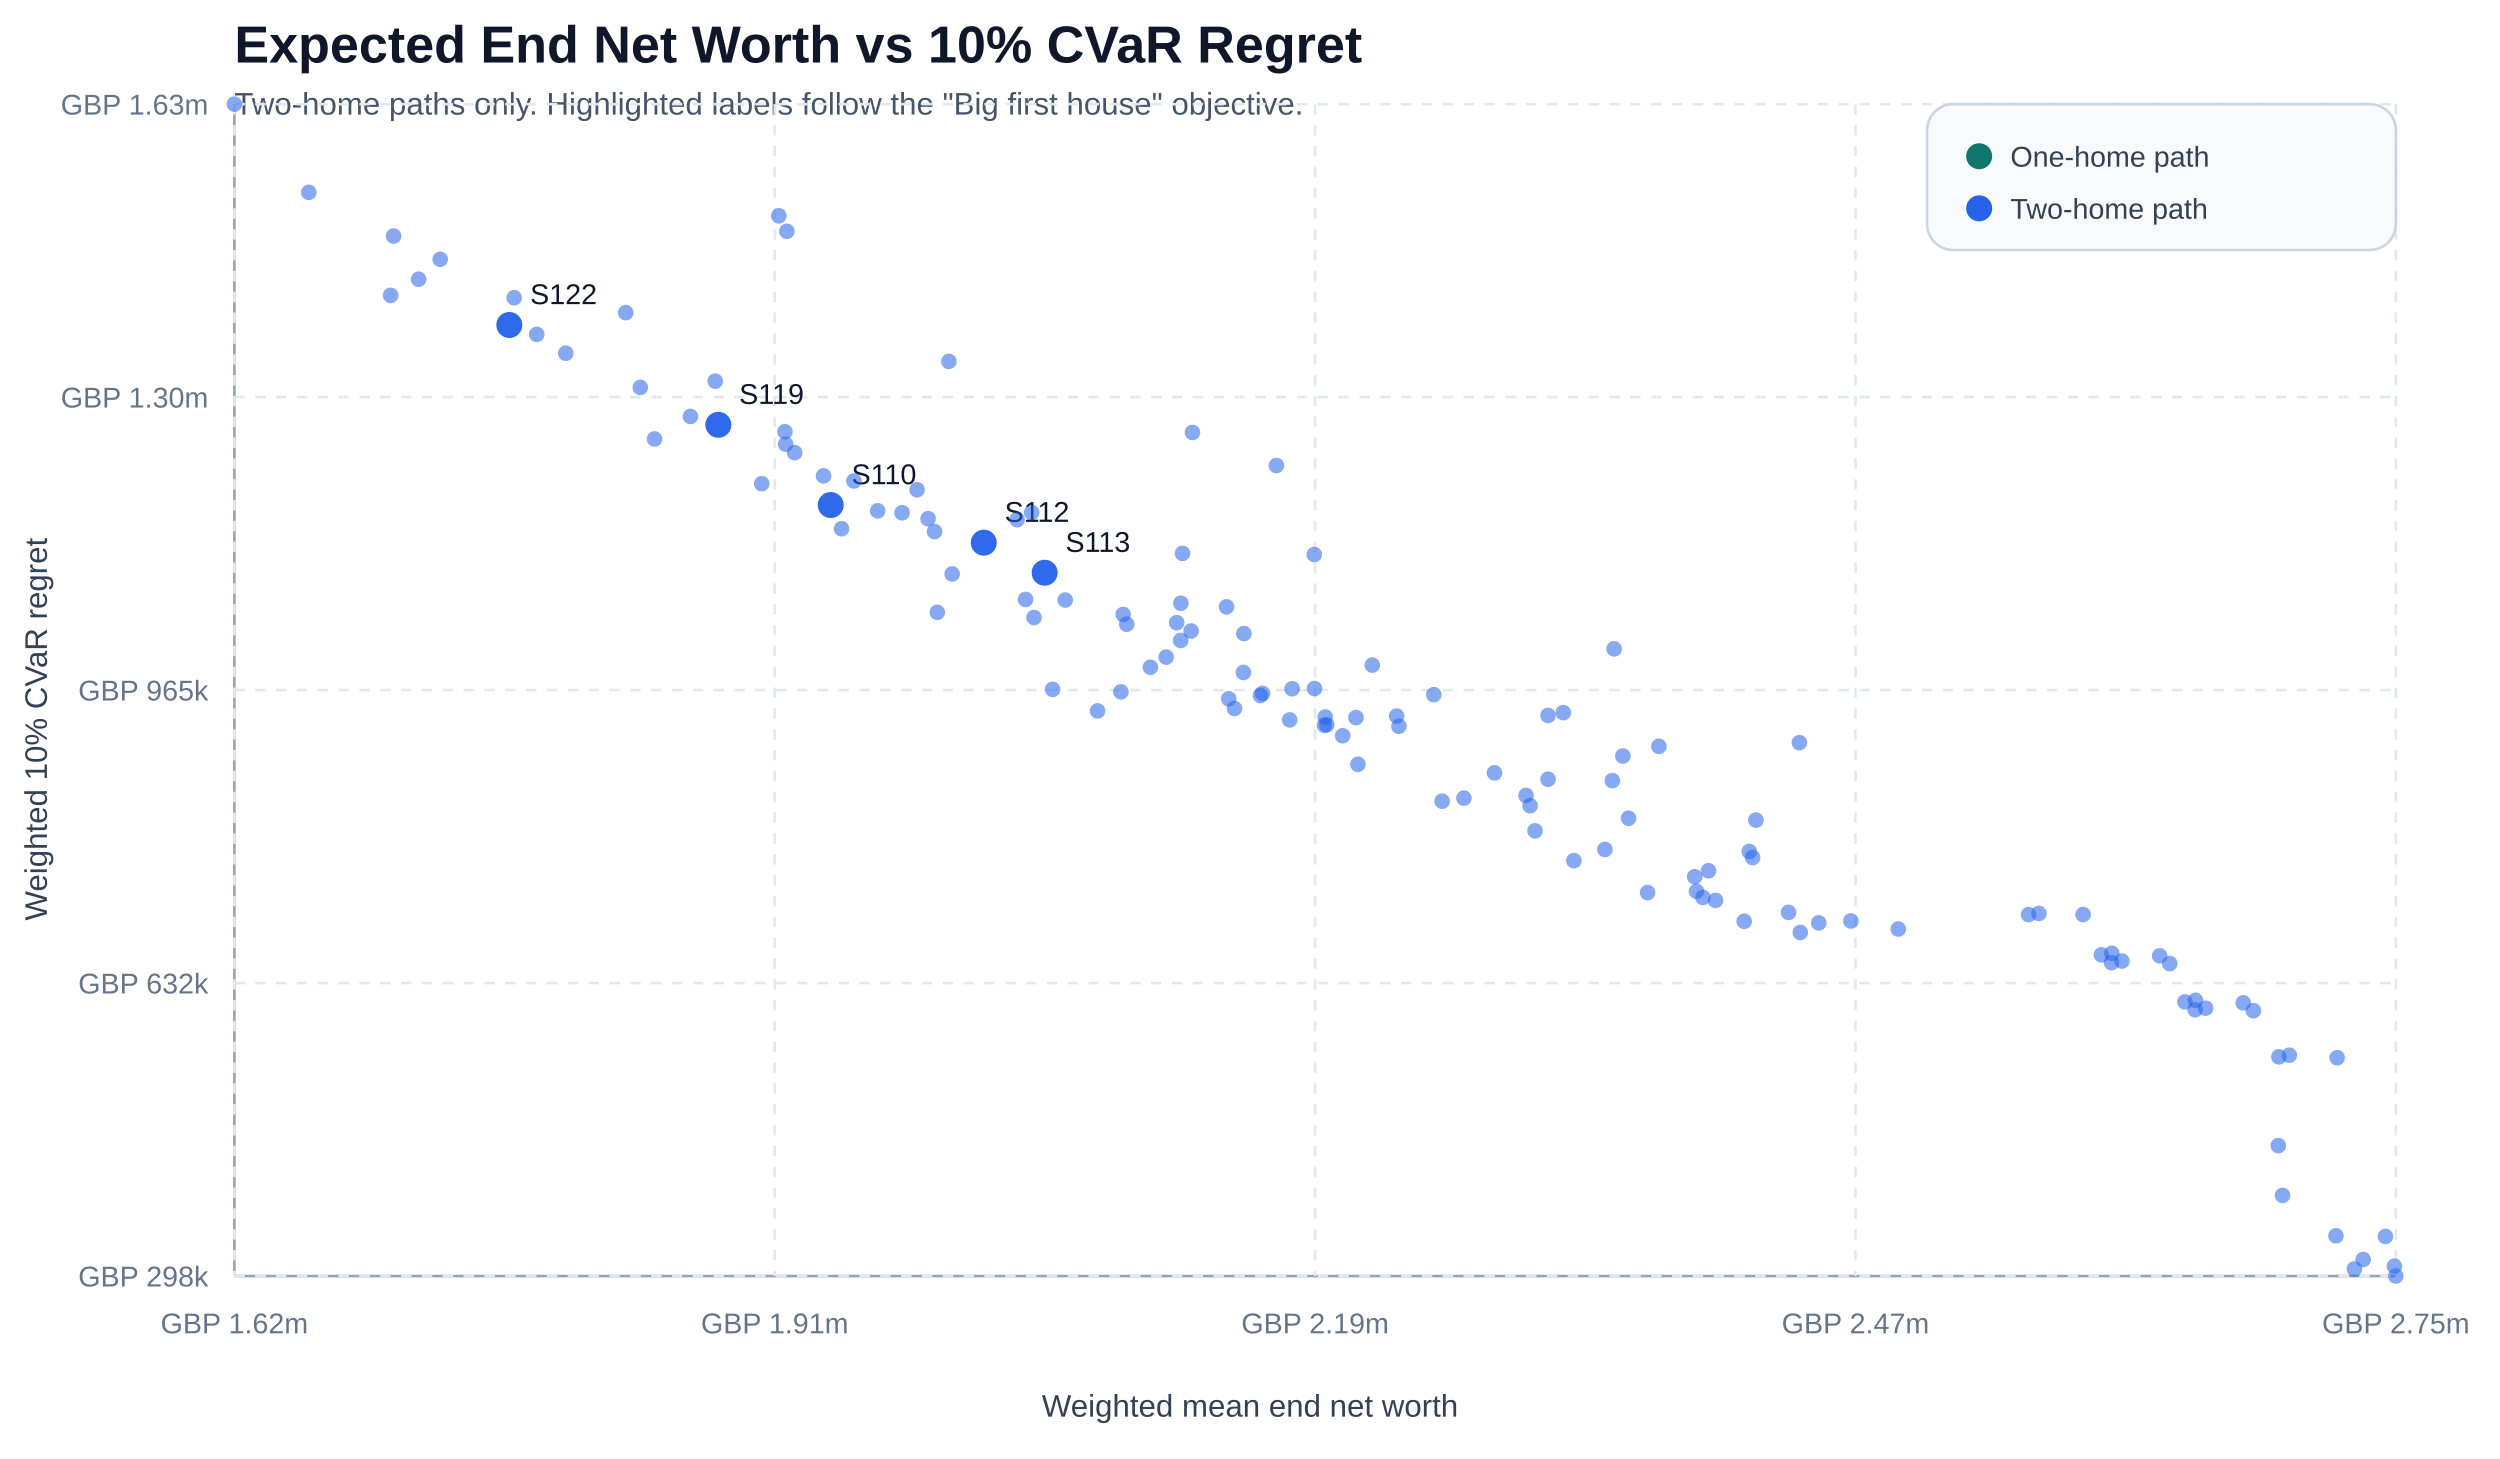
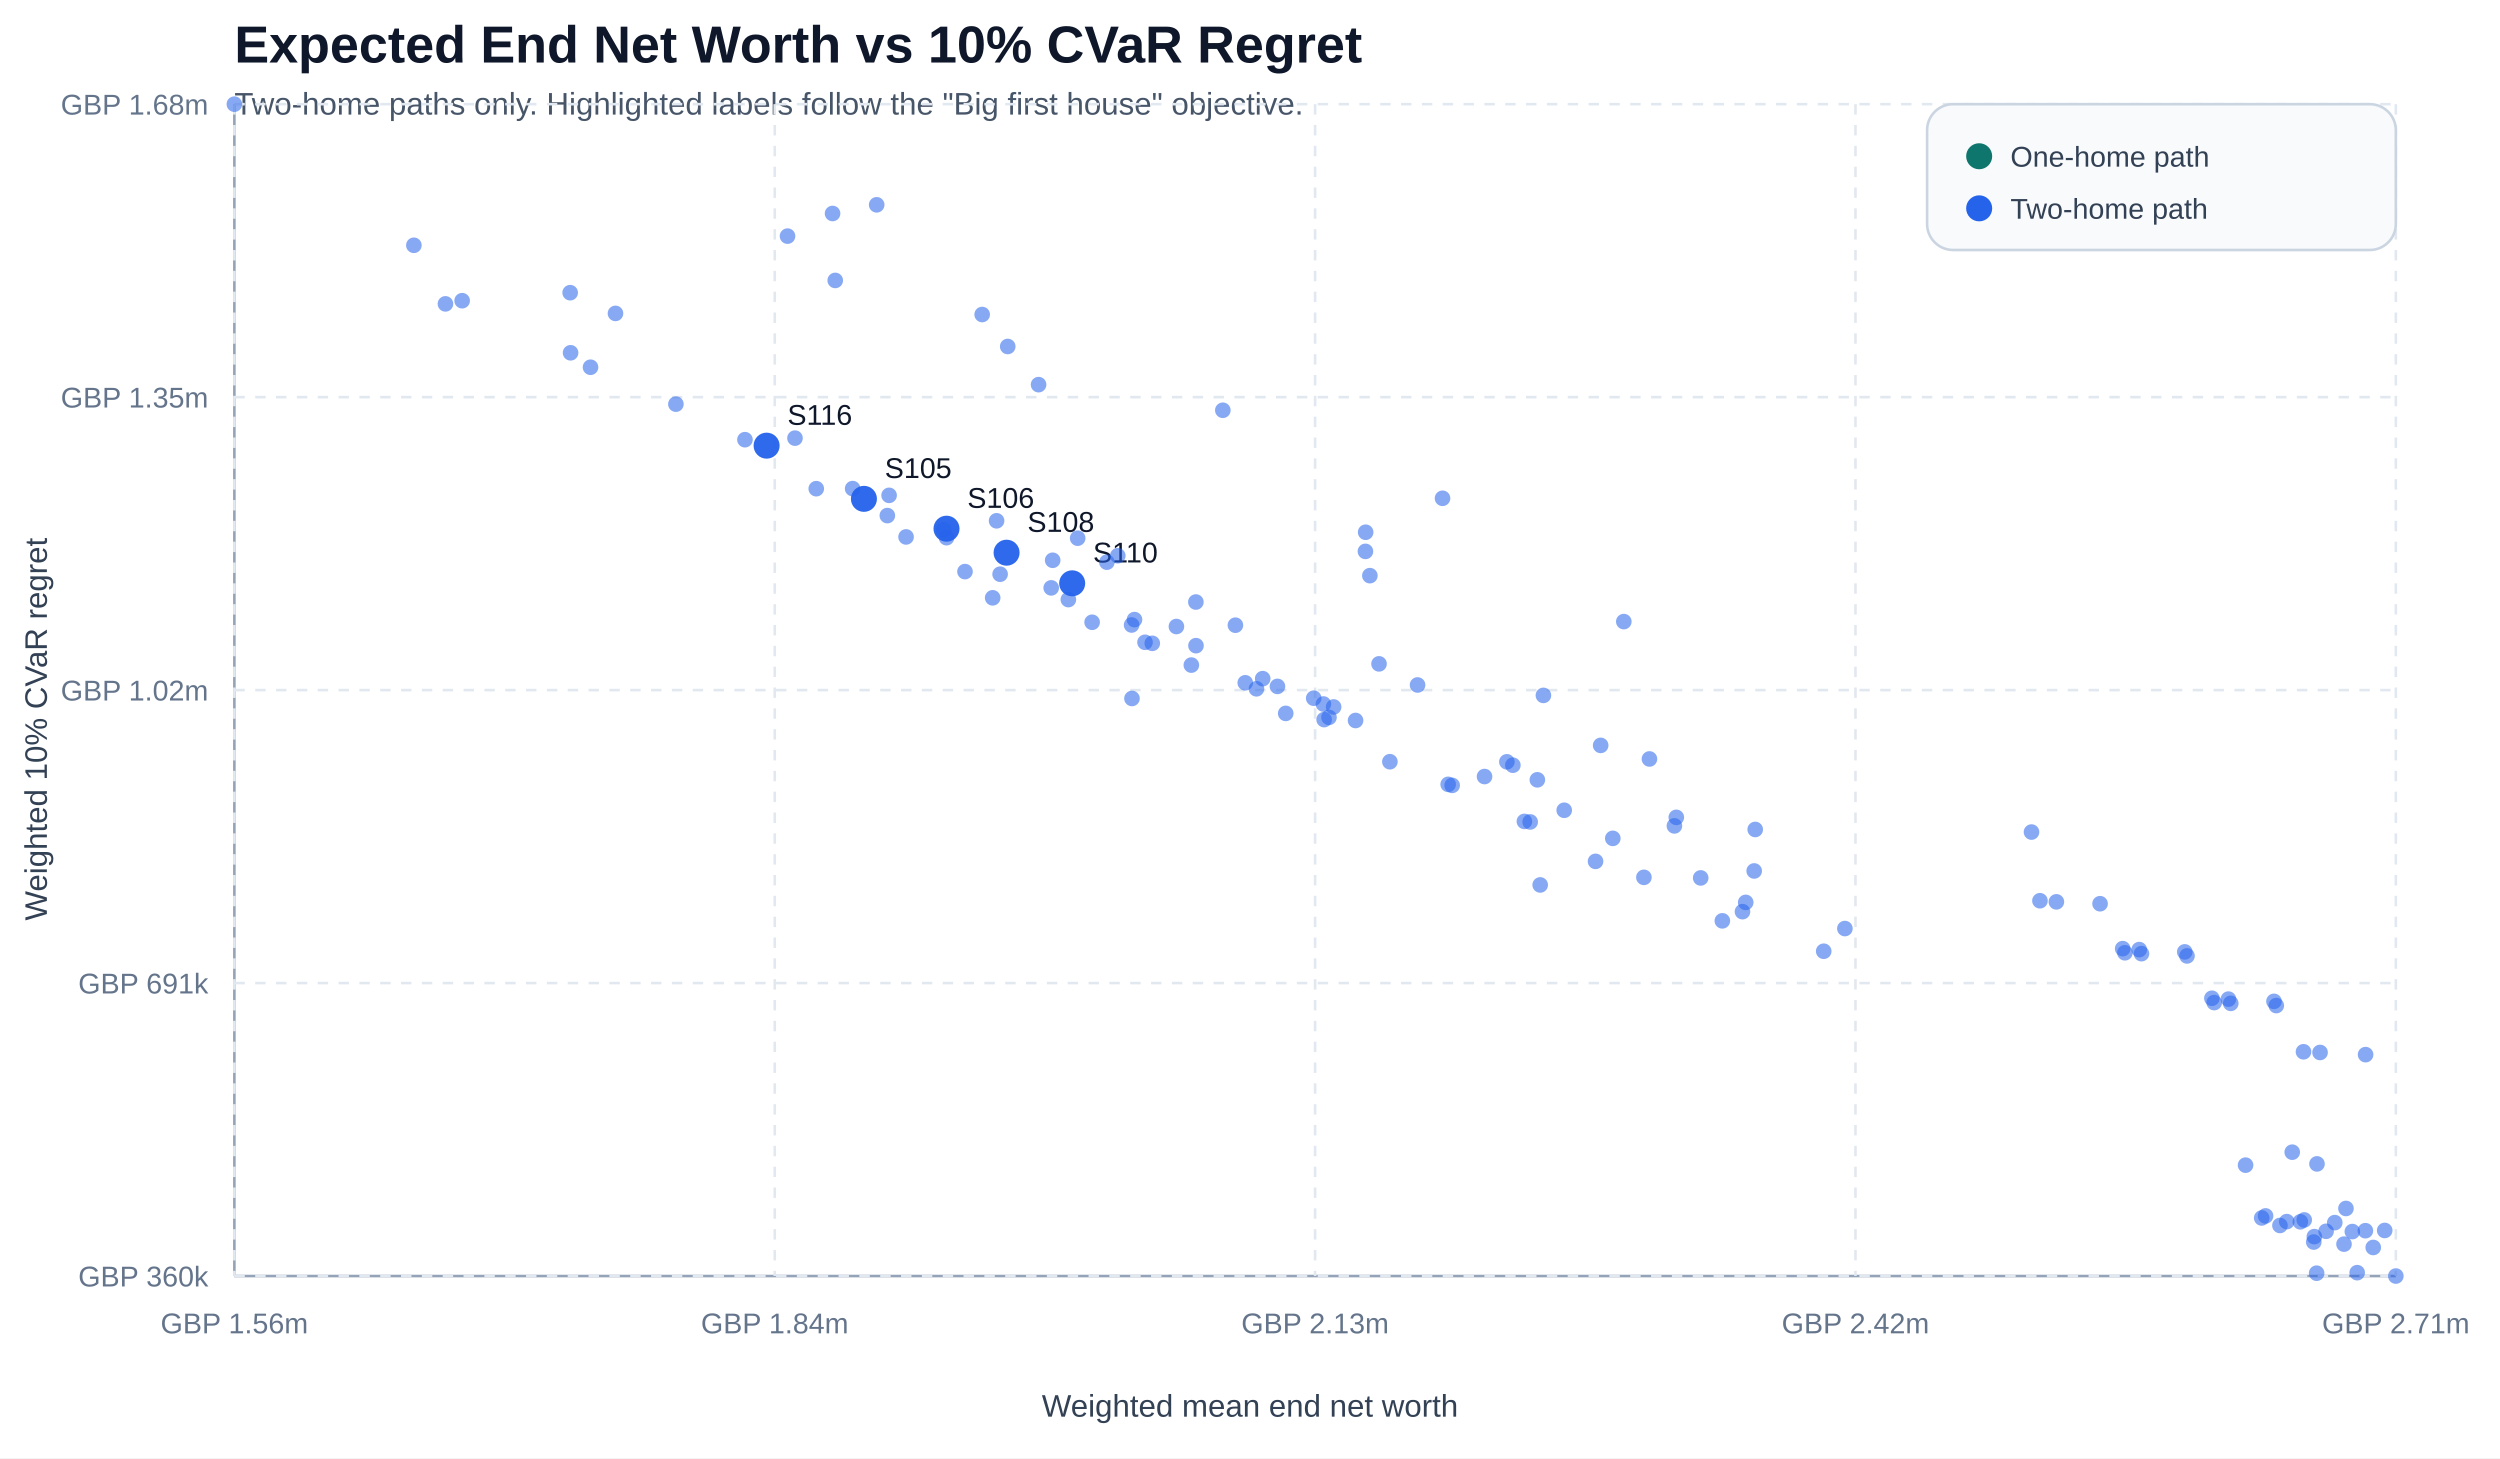
<svg xmlns="http://www.w3.org/2000/svg" width="960" height="560" viewBox="0 0 960 560">
  <rect width="960" height="560" fill="#ffffff" />
  <text x="90" y="24" font-size="20" font-family="Arial, sans-serif" font-weight="700" fill="#0f172a">Expected End Net Worth vs 10% CVaR Regret</text>
  <text x="90" y="44" font-size="12" font-family="Arial, sans-serif" fill="#475569">Two-home paths only. Highlighted labels follow the "Big first house" objective.</text>
  <line x1="90" y1="490" x2="920" y2="490" stroke="#94a3b8" />
  <line x1="90" y1="40" x2="90" y2="490" stroke="#94a3b8" />
  <line x1="90" y1="40" x2="90" y2="490" stroke="#e2e8f0" stroke-dasharray="4 4" />
  <line x1="90" y1="490" x2="920" y2="490" stroke="#e2e8f0" stroke-dasharray="4 4" />
-   <text x="90" y="512" text-anchor="middle" font-size="11" font-family="Arial, sans-serif" fill="#64748b">GBP 1.62m</text>
-   <text x="80" y="494" text-anchor="end" font-size="11" font-family="Arial, sans-serif" fill="#64748b">GBP 298k</text>
+   <text x="90" y="512" text-anchor="middle" font-size="11" font-family="Arial, sans-serif" fill="#64748b">GBP 1.56m</text>
+   <text x="80" y="494" text-anchor="end" font-size="11" font-family="Arial, sans-serif" fill="#64748b">GBP 360k</text>
  <line x1="297.5" y1="40" x2="297.5" y2="490" stroke="#e2e8f0" stroke-dasharray="4 4" />
  <line x1="90" y1="377.5" x2="920" y2="377.5" stroke="#e2e8f0" stroke-dasharray="4 4" />
-   <text x="297.5" y="512" text-anchor="middle" font-size="11" font-family="Arial, sans-serif" fill="#64748b">GBP 1.91m</text>
-   <text x="80" y="381.5" text-anchor="end" font-size="11" font-family="Arial, sans-serif" fill="#64748b">GBP 632k</text>
+   <text x="297.5" y="512" text-anchor="middle" font-size="11" font-family="Arial, sans-serif" fill="#64748b">GBP 1.84m</text>
+   <text x="80" y="381.5" text-anchor="end" font-size="11" font-family="Arial, sans-serif" fill="#64748b">GBP 691k</text>
  <line x1="505" y1="40" x2="505" y2="490" stroke="#e2e8f0" stroke-dasharray="4 4" />
  <line x1="90" y1="265" x2="920" y2="265" stroke="#e2e8f0" stroke-dasharray="4 4" />
-   <text x="505" y="512" text-anchor="middle" font-size="11" font-family="Arial, sans-serif" fill="#64748b">GBP 2.19m</text>
-   <text x="80" y="269" text-anchor="end" font-size="11" font-family="Arial, sans-serif" fill="#64748b">GBP 965k</text>
+   <text x="505" y="512" text-anchor="middle" font-size="11" font-family="Arial, sans-serif" fill="#64748b">GBP 2.13m</text>
+   <text x="80" y="269" text-anchor="end" font-size="11" font-family="Arial, sans-serif" fill="#64748b">GBP 1.02m</text>
  <line x1="712.5" y1="40" x2="712.5" y2="490" stroke="#e2e8f0" stroke-dasharray="4 4" />
  <line x1="90" y1="152.5" x2="920" y2="152.5" stroke="#e2e8f0" stroke-dasharray="4 4" />
-   <text x="712.5" y="512" text-anchor="middle" font-size="11" font-family="Arial, sans-serif" fill="#64748b">GBP 2.47m</text>
-   <text x="80" y="156.5" text-anchor="end" font-size="11" font-family="Arial, sans-serif" fill="#64748b">GBP 1.30m</text>
+   <text x="712.5" y="512" text-anchor="middle" font-size="11" font-family="Arial, sans-serif" fill="#64748b">GBP 2.42m</text>
+   <text x="80" y="156.5" text-anchor="end" font-size="11" font-family="Arial, sans-serif" fill="#64748b">GBP 1.35m</text>
  <line x1="920" y1="40" x2="920" y2="490" stroke="#e2e8f0" stroke-dasharray="4 4" />
  <line x1="90" y1="40" x2="920" y2="40" stroke="#e2e8f0" stroke-dasharray="4 4" />
-   <text x="920" y="512" text-anchor="middle" font-size="11" font-family="Arial, sans-serif" fill="#64748b">GBP 2.75m</text>
-   <text x="80" y="44" text-anchor="end" font-size="11" font-family="Arial, sans-serif" fill="#64748b">GBP 1.63m</text>
+   <text x="920" y="512" text-anchor="middle" font-size="11" font-family="Arial, sans-serif" fill="#64748b">GBP 2.71m</text>
+   <text x="80" y="44" text-anchor="end" font-size="11" font-family="Arial, sans-serif" fill="#64748b">GBP 1.68m</text>
  <polyline points="920,490" fill="none" stroke="#0f766e" stroke-width="2.5" />
-   <circle cx="604.365" cy="330.486" r="3" fill="#2563eb" opacity="0.55" />
-   <circle cx="521.448" cy="293.479" r="3" fill="#2563eb" opacity="0.55" />
-   <circle cx="553.772" cy="307.658" r="3" fill="#2563eb" opacity="0.55" />
-   <circle cx="474.043" cy="272.061" r="3" fill="#2563eb" opacity="0.55" />
-   <circle cx="471.839" cy="268.334" r="3" fill="#2563eb" opacity="0.55" />
-   <circle cx="441.756" cy="256.234" r="3" fill="#2563eb" opacity="0.55" />
-   <circle cx="397.058" cy="237.127" r="3" fill="#2563eb" opacity="0.55" />
-   <circle cx="632.675" cy="342.753" r="3" fill="#2563eb" opacity="0.55" />
-   <circle cx="550.579" cy="266.746" r="3" fill="#2563eb" opacity="0.55" />
-   <circle cx="562.148" cy="306.469" r="3" fill="#2563eb" opacity="0.55" />
-   <circle cx="526.948" cy="255.401" r="3" fill="#2563eb" opacity="0.55" />
-   <circle cx="365.635" cy="220.396" r="3" fill="#2563eb" opacity="0.55" />
-   <circle cx="393.81" cy="230.185" r="3" fill="#2563eb" opacity="0.55" />
-   <circle cx="477.469" cy="258.229" r="3" fill="#2563eb" opacity="0.55" />
-   <circle cx="323.146" cy="203.022" r="3" fill="#2563eb" opacity="0.55" />
-   <circle cx="509.466" cy="278.325" r="3" fill="#2563eb" opacity="0.55" />
-   <circle cx="484.006" cy="267.049" r="3" fill="#2563eb" opacity="0.55" />
-   <circle cx="669.764" cy="353.785" r="3" fill="#2563eb" opacity="0.55" />
-   <circle cx="430.434" cy="265.676" r="3" fill="#2563eb" opacity="0.55" />
-   <circle cx="594.448" cy="299.229" r="3" fill="#2563eb" opacity="0.55" />
-   <circle cx="401.15" cy="219.935" r="5" fill="#2563eb" opacity="0.95" />
-   <text x="409.15" y="211.935" font-size="11" font-family="Arial, sans-serif" fill="#0f172a">S113</text>
-   <circle cx="589.446" cy="319.05" r="3" fill="#2563eb" opacity="0.55" />
-   <circle cx="587.555" cy="309.378" r="3" fill="#2563eb" opacity="0.55" />
-   <circle cx="453.391" cy="245.94" r="3" fill="#2563eb" opacity="0.55" />
-   <circle cx="650.77" cy="336.679" r="3" fill="#2563eb" opacity="0.55" />
-   <circle cx="292.507" cy="185.731" r="3" fill="#2563eb" opacity="0.55" />
-   <circle cx="319.003" cy="193.934" r="5" fill="#2563eb" opacity="0.95" />
-   <text x="327.003" y="185.934" font-size="11" font-family="Arial, sans-serif" fill="#0f172a">S110</text>
-   <circle cx="616.291" cy="326.19" r="3" fill="#2563eb" opacity="0.55" />
-   <circle cx="477.656" cy="243.285" r="3" fill="#2563eb" opacity="0.55" />
-   <circle cx="346.4" cy="196.894" r="3" fill="#2563eb" opacity="0.55" />
-   <circle cx="432.659" cy="239.692" r="3" fill="#2563eb" opacity="0.55" />
-   <circle cx="658.76" cy="345.743" r="3" fill="#2563eb" opacity="0.55" />
-   <circle cx="515.586" cy="282.525" r="3" fill="#2563eb" opacity="0.55" />
-   <circle cx="377.769" cy="208.386" r="5" fill="#2563eb" opacity="0.95" />
-   <text x="385.769" y="200.386" font-size="11" font-family="Arial, sans-serif" fill="#0f172a">S112</text>
-   <circle cx="520.701" cy="275.562" r="3" fill="#2563eb" opacity="0.55" />
-   <circle cx="251.336" cy="168.563" r="3" fill="#2563eb" opacity="0.55" />
-   <circle cx="409.07" cy="230.417" r="3" fill="#2563eb" opacity="0.55" />
-   <circle cx="327.913" cy="184.691" r="3" fill="#2563eb" opacity="0.55" />
-   <circle cx="496.198" cy="264.482" r="3" fill="#2563eb" opacity="0.55" />
-   <circle cx="495.258" cy="276.447" r="3" fill="#2563eb" opacity="0.55" />
-   <circle cx="625.37" cy="314.218" r="3" fill="#2563eb" opacity="0.55" />
-   <circle cx="619.132" cy="299.748" r="3" fill="#2563eb" opacity="0.55" />
-   <circle cx="431.303" cy="235.953" r="3" fill="#2563eb" opacity="0.55" />
-   <circle cx="674.277" cy="314.908" r="3" fill="#2563eb" opacity="0.55" />
-   <circle cx="275.844" cy="163.12" r="5" fill="#2563eb" opacity="0.95" />
-   <text x="283.844" y="155.12" font-size="11" font-family="Arial, sans-serif" fill="#0f172a">S119</text>
-   <circle cx="265.124" cy="159.904" r="3" fill="#2563eb" opacity="0.55" />
-   <circle cx="316.237" cy="182.732" r="3" fill="#2563eb" opacity="0.55" />
+   <circle cx="493.717" cy="273.945" r="3" fill="#2563eb" opacity="0.55" />
+   <circle cx="557.631" cy="301.589" r="3" fill="#2563eb" opacity="0.55" />
+   <circle cx="533.716" cy="292.503" r="3" fill="#2563eb" opacity="0.55" />
+   <circle cx="612.689" cy="330.769" r="3" fill="#2563eb" opacity="0.55" />
+   <circle cx="457.478" cy="255.394" r="3" fill="#2563eb" opacity="0.55" />
+   <circle cx="508.472" cy="276.328" r="3" fill="#2563eb" opacity="0.55" />
+   <circle cx="419.376" cy="238.952" r="3" fill="#2563eb" opacity="0.55" />
+   <circle cx="482.479" cy="264.497" r="3" fill="#2563eb" opacity="0.55" />
+   <circle cx="585.369" cy="315.423" r="3" fill="#2563eb" opacity="0.55" />
+   <circle cx="556.097" cy="301.193" r="3" fill="#2563eb" opacity="0.55" />
+   <circle cx="631.26" cy="336.9" r="3" fill="#2563eb" opacity="0.55" />
+   <circle cx="478.181" cy="262.193" r="3" fill="#2563eb" opacity="0.55" />
+   <circle cx="484.873" cy="260.603" r="3" fill="#2563eb" opacity="0.55" />
+   <circle cx="459.26" cy="247.938" r="3" fill="#2563eb" opacity="0.55" />
+   <circle cx="384.042" cy="220.492" r="3" fill="#2563eb" opacity="0.55" />
+   <circle cx="434.678" cy="268.211" r="3" fill="#2563eb" opacity="0.55" />
+   <circle cx="434.533" cy="239.992" r="3" fill="#2563eb" opacity="0.55" />
+   <circle cx="403.663" cy="225.741" r="3" fill="#2563eb" opacity="0.55" />
+   <circle cx="411.717" cy="223.992" r="5" fill="#2563eb" opacity="0.95" />
+   <text x="419.717" y="215.992" font-size="11" font-family="Arial, sans-serif" fill="#0f172a">S110</text>
+   <circle cx="512.112" cy="271.475" r="3" fill="#2563eb" opacity="0.55" />
+   <circle cx="544.341" cy="263.031" r="3" fill="#2563eb" opacity="0.55" />
+   <circle cx="674.003" cy="318.517" r="3" fill="#2563eb" opacity="0.55" />
+   <circle cx="669.115" cy="350.075" r="3" fill="#2563eb" opacity="0.55" />
+   <circle cx="410.253" cy="230.236" r="3" fill="#2563eb" opacity="0.55" />
+   <circle cx="529.544" cy="254.924" r="3" fill="#2563eb" opacity="0.55" />
+   <circle cx="670.354" cy="346.525" r="3" fill="#2563eb" opacity="0.55" />
+   <circle cx="435.649" cy="237.925" r="3" fill="#2563eb" opacity="0.55" />
+   <circle cx="347.928" cy="206.179" r="3" fill="#2563eb" opacity="0.55" />
+   <circle cx="590.342" cy="299.453" r="3" fill="#2563eb" opacity="0.55" />
+   <circle cx="386.528" cy="212.234" r="5" fill="#2563eb" opacity="0.95" />
+   <text x="394.528" y="204.234" font-size="11" font-family="Arial, sans-serif" fill="#0f172a">S108</text>
+   <circle cx="362.366" cy="203.434" r="3" fill="#2563eb" opacity="0.55" />
+   <circle cx="673.612" cy="334.446" r="3" fill="#2563eb" opacity="0.55" />
+   <circle cx="600.66" cy="311.142" r="3" fill="#2563eb" opacity="0.55" />
+   <circle cx="510.33" cy="275.467" r="3" fill="#2563eb" opacity="0.55" />
+   <circle cx="490.544" cy="263.578" r="3" fill="#2563eb" opacity="0.55" />
  <circle cx="920" cy="490" r="3" fill="#2563eb" opacity="0.55" />
-   <circle cx="919.461" cy="486.204" r="3" fill="#2563eb" opacity="0.55" />
-   <circle cx="508.888" cy="275.334" r="3" fill="#2563eb" opacity="0.55" />
-   <circle cx="904.085" cy="487.254" r="3" fill="#2563eb" opacity="0.55" />
-   <circle cx="907.475" cy="483.654" r="3" fill="#2563eb" opacity="0.55" />
-   <circle cx="600.315" cy="273.662" r="3" fill="#2563eb" opacity="0.55" />
-   <circle cx="504.77" cy="264.394" r="3" fill="#2563eb" opacity="0.55" />
-   <circle cx="916.009" cy="474.79" r="3" fill="#2563eb" opacity="0.55" />
-   <circle cx="673.016" cy="329.31" r="3" fill="#2563eb" opacity="0.55" />
-   <circle cx="897.007" cy="474.557" r="3" fill="#2563eb" opacity="0.55" />
-   <circle cx="653.919" cy="344.624" r="3" fill="#2563eb" opacity="0.55" />
-   <circle cx="691.316" cy="358.066" r="3" fill="#2563eb" opacity="0.55" />
-   <circle cx="421.467" cy="272.98" r="3" fill="#2563eb" opacity="0.55" />
-   <circle cx="594.449" cy="274.738" r="3" fill="#2563eb" opacity="0.55" />
-   <circle cx="358.874" cy="204.127" r="3" fill="#2563eb" opacity="0.55" />
-   <circle cx="651.433" cy="342.252" r="3" fill="#2563eb" opacity="0.55" />
-   <circle cx="305.146" cy="173.811" r="3" fill="#2563eb" opacity="0.55" />
-   <circle cx="876.492" cy="459.04" r="3" fill="#2563eb" opacity="0.55" />
-   <circle cx="537.186" cy="278.897" r="3" fill="#2563eb" opacity="0.55" />
-   <circle cx="637.011" cy="286.599" r="3" fill="#2563eb" opacity="0.55" />
-   <circle cx="457.377" cy="242.304" r="3" fill="#2563eb" opacity="0.55" />
-   <circle cx="453.452" cy="231.638" r="3" fill="#2563eb" opacity="0.55" />
-   <circle cx="470.982" cy="233.026" r="3" fill="#2563eb" opacity="0.55" />
-   <circle cx="874.873" cy="439.908" r="3" fill="#2563eb" opacity="0.55" />
-   <circle cx="359.923" cy="235.143" r="3" fill="#2563eb" opacity="0.55" />
-   <circle cx="356.386" cy="199.168" r="3" fill="#2563eb" opacity="0.55" />
-   <circle cx="656.057" cy="334.369" r="3" fill="#2563eb" opacity="0.55" />
-   <circle cx="686.791" cy="350.366" r="3" fill="#2563eb" opacity="0.55" />
-   <circle cx="337.025" cy="196.165" r="3" fill="#2563eb" opacity="0.55" />
-   <circle cx="573.89" cy="296.77" r="3" fill="#2563eb" opacity="0.55" />
-   <circle cx="897.461" cy="406.176" r="3" fill="#2563eb" opacity="0.55" />
-   <circle cx="698.405" cy="354.377" r="3" fill="#2563eb" opacity="0.55" />
-   <circle cx="879.098" cy="405.199" r="3" fill="#2563eb" opacity="0.55" />
-   <circle cx="875.098" cy="405.823" r="3" fill="#2563eb" opacity="0.55" />
-   <circle cx="865.321" cy="388.115" r="3" fill="#2563eb" opacity="0.55" />
-   <circle cx="206.113" cy="128.41" r="3" fill="#2563eb" opacity="0.55" />
-   <circle cx="710.722" cy="353.643" r="3" fill="#2563eb" opacity="0.55" />
-   <circle cx="861.403" cy="385.096" r="3" fill="#2563eb" opacity="0.55" />
-   <circle cx="846.958" cy="387.146" r="3" fill="#2563eb" opacity="0.55" />
-   <circle cx="842.958" cy="387.756" r="3" fill="#2563eb" opacity="0.55" />
-   <circle cx="623.19" cy="290.295" r="3" fill="#2563eb" opacity="0.55" />
-   <circle cx="195.577" cy="124.79" r="5" fill="#2563eb" opacity="0.95" />
-   <text x="203.577" y="116.79" font-size="11" font-family="Arial, sans-serif" fill="#0f172a">S122</text>
-   <circle cx="843.04" cy="384.132" r="3" fill="#2563eb" opacity="0.55" />
-   <circle cx="839.041" cy="384.734" r="3" fill="#2563eb" opacity="0.55" />
-   <circle cx="504.675" cy="212.942" r="3" fill="#2563eb" opacity="0.55" />
-   <circle cx="728.941" cy="356.744" r="3" fill="#2563eb" opacity="0.55" />
-   <circle cx="245.878" cy="148.771" r="3" fill="#2563eb" opacity="0.55" />
-   <circle cx="671.723" cy="326.951" r="3" fill="#2563eb" opacity="0.55" />
-   <circle cx="833.182" cy="370.02" r="3" fill="#2563eb" opacity="0.55" />
-   <circle cx="829.302" cy="367.037" r="3" fill="#2563eb" opacity="0.55" />
-   <circle cx="814.819" cy="369.06" r="3" fill="#2563eb" opacity="0.55" />
-   <circle cx="810.819" cy="369.645" r="3" fill="#2563eb" opacity="0.55" />
-   <circle cx="810.946" cy="366.087" r="3" fill="#2563eb" opacity="0.55" />
-   <circle cx="806.947" cy="366.659" r="3" fill="#2563eb" opacity="0.55" />
-   <circle cx="447.814" cy="252.333" r="3" fill="#2563eb" opacity="0.55" />
-   <circle cx="396.161" cy="196.822" r="3" fill="#2563eb" opacity="0.55" />
-   <circle cx="585.979" cy="305.444" r="3" fill="#2563eb" opacity="0.55" />
-   <circle cx="799.91" cy="351.174" r="3" fill="#2563eb" opacity="0.55" />
-   <circle cx="782.938" cy="350.767" r="3" fill="#2563eb" opacity="0.55" />
-   <circle cx="778.981" cy="351.226" r="3" fill="#2563eb" opacity="0.55" />
-   <circle cx="404.186" cy="264.721" r="3" fill="#2563eb" opacity="0.55" />
-   <circle cx="454.087" cy="212.49" r="3" fill="#2563eb" opacity="0.55" />
-   <circle cx="508.59" cy="278.533" r="3" fill="#2563eb" opacity="0.55" />
-   <circle cx="690.962" cy="285.172" r="3" fill="#2563eb" opacity="0.55" />
-   <circle cx="364.355" cy="138.77" r="3" fill="#2563eb" opacity="0.55" />
-   <circle cx="149.999" cy="113.413" r="3" fill="#2563eb" opacity="0.55" />
-   <circle cx="160.76" cy="107.219" r="3" fill="#2563eb" opacity="0.55" />
-   <circle cx="274.647" cy="146.357" r="3" fill="#2563eb" opacity="0.55" />
-   <circle cx="619.824" cy="249.163" r="3" fill="#2563eb" opacity="0.55" />
-   <circle cx="536.327" cy="274.966" r="3" fill="#2563eb" opacity="0.55" />
-   <circle cx="217.243" cy="135.632" r="3" fill="#2563eb" opacity="0.55" />
-   <circle cx="484.812" cy="266.271" r="3" fill="#2563eb" opacity="0.55" />
-   <circle cx="451.85" cy="239.107" r="3" fill="#2563eb" opacity="0.55" />
-   <circle cx="197.426" cy="114.334" r="3" fill="#2563eb" opacity="0.55" />
-   <circle cx="490.134" cy="178.758" r="3" fill="#2563eb" opacity="0.55" />
-   <circle cx="390.568" cy="199.534" r="3" fill="#2563eb" opacity="0.55" />
-   <circle cx="457.907" cy="166.064" r="3" fill="#2563eb" opacity="0.55" />
-   <circle cx="352.168" cy="188.063" r="3" fill="#2563eb" opacity="0.55" />
-   <circle cx="301.695" cy="170.574" r="3" fill="#2563eb" opacity="0.55" />
-   <circle cx="301.428" cy="165.777" r="3" fill="#2563eb" opacity="0.55" />
-   <circle cx="240.284" cy="120.055" r="3" fill="#2563eb" opacity="0.55" />
-   <circle cx="302.169" cy="88.822" r="3" fill="#2563eb" opacity="0.55" />
-   <circle cx="299.055" cy="82.87" r="3" fill="#2563eb" opacity="0.55" />
-   <circle cx="169.039" cy="99.564" r="3" fill="#2563eb" opacity="0.55" />
-   <circle cx="151.144" cy="90.644" r="3" fill="#2563eb" opacity="0.55" />
-   <circle cx="118.578" cy="73.865" r="3" fill="#2563eb" opacity="0.55" />
+   <circle cx="643.702" cy="313.869" r="3" fill="#2563eb" opacity="0.55" />
+   <circle cx="619.316" cy="321.934" r="3" fill="#2563eb" opacity="0.55" />
+   <circle cx="633.39" cy="291.439" r="3" fill="#2563eb" opacity="0.55" />
+   <circle cx="905.157" cy="488.707" r="3" fill="#2563eb" opacity="0.55" />
+   <circle cx="889.585" cy="488.911" r="3" fill="#2563eb" opacity="0.55" />
+   <circle cx="911.323" cy="479.029" r="3" fill="#2563eb" opacity="0.55" />
+   <circle cx="592.669" cy="267.031" r="3" fill="#2563eb" opacity="0.55" />
+   <circle cx="915.726" cy="472.498" r="3" fill="#2563eb" opacity="0.55" />
+   <circle cx="900.102" cy="477.745" r="3" fill="#2563eb" opacity="0.55" />
+   <circle cx="653.063" cy="337.12" r="3" fill="#2563eb" opacity="0.55" />
+   <circle cx="908.31" cy="472.588" r="3" fill="#2563eb" opacity="0.55" />
+   <circle cx="341.414" cy="190.217" r="3" fill="#2563eb" opacity="0.55" />
+   <circle cx="903.296" cy="472.923" r="3" fill="#2563eb" opacity="0.55" />
+   <circle cx="888.483" cy="476.95" r="3" fill="#2563eb" opacity="0.55" />
+   <circle cx="888.708" cy="474.862" r="3" fill="#2563eb" opacity="0.55" />
+   <circle cx="893.218" cy="472.823" r="3" fill="#2563eb" opacity="0.55" />
+   <circle cx="896.552" cy="469.487" r="3" fill="#2563eb" opacity="0.55" />
+   <circle cx="661.381" cy="353.604" r="3" fill="#2563eb" opacity="0.55" />
+   <circle cx="900.847" cy="464.052" r="3" fill="#2563eb" opacity="0.55" />
+   <circle cx="883.337" cy="469.174" r="3" fill="#2563eb" opacity="0.55" />
+   <circle cx="884.823" cy="468.455" r="3" fill="#2563eb" opacity="0.55" />
+   <circle cx="875.502" cy="470.578" r="3" fill="#2563eb" opacity="0.55" />
+   <circle cx="878.121" cy="469.099" r="3" fill="#2563eb" opacity="0.55" />
+   <circle cx="868.495" cy="467.7" r="3" fill="#2563eb" opacity="0.55" />
+   <circle cx="869.981" cy="466.911" r="3" fill="#2563eb" opacity="0.55" />
+   <circle cx="520.535" cy="276.67" r="3" fill="#2563eb" opacity="0.55" />
+   <circle cx="363.472" cy="206.47" r="3" fill="#2563eb" opacity="0.55" />
+   <circle cx="889.721" cy="446.936" r="3" fill="#2563eb" opacity="0.55" />
+   <circle cx="327.414" cy="187.624" r="3" fill="#2563eb" opacity="0.55" />
+   <circle cx="880.215" cy="442.439" r="3" fill="#2563eb" opacity="0.55" />
+   <circle cx="862.295" cy="447.421" r="3" fill="#2563eb" opacity="0.55" />
+   <circle cx="331.747" cy="191.557" r="5" fill="#2563eb" opacity="0.95" />
+   <text x="339.747" y="183.557" font-size="11" font-family="Arial, sans-serif" fill="#0f172a">S105</text>
+   <circle cx="708.436" cy="356.563" r="3" fill="#2563eb" opacity="0.55" />
+   <circle cx="313.443" cy="187.657" r="3" fill="#2563eb" opacity="0.55" />
+   <circle cx="700.307" cy="365.276" r="3" fill="#2563eb" opacity="0.55" />
+   <circle cx="363.457" cy="203.016" r="5" fill="#2563eb" opacity="0.95" />
+   <text x="371.457" y="195.016" font-size="11" font-family="Arial, sans-serif" fill="#0f172a">S106</text>
+   <circle cx="504.47" cy="268.114" r="3" fill="#2563eb" opacity="0.55" />
+   <circle cx="294.376" cy="171.132" r="5" fill="#2563eb" opacity="0.95" />
+   <text x="302.376" y="163.132" font-size="11" font-family="Arial, sans-serif" fill="#0f172a">S116</text>
+   <circle cx="340.739" cy="197.985" r="3" fill="#2563eb" opacity="0.55" />
+   <circle cx="908.385" cy="404.979" r="3" fill="#2563eb" opacity="0.55" />
+   <circle cx="580.941" cy="293.838" r="3" fill="#2563eb" opacity="0.55" />
+   <circle cx="286.063" cy="168.843" r="3" fill="#2563eb" opacity="0.55" />
+   <circle cx="890.901" cy="404.152" r="3" fill="#2563eb" opacity="0.55" />
+   <circle cx="884.542" cy="403.883" r="3" fill="#2563eb" opacity="0.55" />
+   <circle cx="474.395" cy="240.079" r="3" fill="#2563eb" opacity="0.55" />
+   <circle cx="526.029" cy="221.05" r="3" fill="#2563eb" opacity="0.55" />
+   <circle cx="587.589" cy="315.622" r="3" fill="#2563eb" opacity="0.55" />
+   <circle cx="874.096" cy="386.141" r="3" fill="#2563eb" opacity="0.55" />
+   <circle cx="873.208" cy="384.522" r="3" fill="#2563eb" opacity="0.55" />
+   <circle cx="570.063" cy="298.193" r="3" fill="#2563eb" opacity="0.55" />
+   <circle cx="856.613" cy="385.295" r="3" fill="#2563eb" opacity="0.55" />
+   <circle cx="855.724" cy="383.66" r="3" fill="#2563eb" opacity="0.55" />
+   <circle cx="850.253" cy="384.991" r="3" fill="#2563eb" opacity="0.55" />
+   <circle cx="849.365" cy="383.33" r="3" fill="#2563eb" opacity="0.55" />
+   <circle cx="442.474" cy="247.04" r="3" fill="#2563eb" opacity="0.55" />
+   <circle cx="578.639" cy="292.537" r="3" fill="#2563eb" opacity="0.55" />
+   <circle cx="439.691" cy="246.642" r="3" fill="#2563eb" opacity="0.55" />
+   <circle cx="839.808" cy="367.071" r="3" fill="#2563eb" opacity="0.55" />
+   <circle cx="838.946" cy="365.526" r="3" fill="#2563eb" opacity="0.55" />
+   <circle cx="524.328" cy="211.734" r="3" fill="#2563eb" opacity="0.55" />
+   <circle cx="822.324" cy="366.205" r="3" fill="#2563eb" opacity="0.55" />
+   <circle cx="821.467" cy="364.645" r="3" fill="#2563eb" opacity="0.55" />
+   <circle cx="815.965" cy="365.867" r="3" fill="#2563eb" opacity="0.55" />
+   <circle cx="815.107" cy="364.276" r="3" fill="#2563eb" opacity="0.55" />
+   <circle cx="508.185" cy="270.337" r="3" fill="#2563eb" opacity="0.55" />
+   <circle cx="459.217" cy="231.179" r="3" fill="#2563eb" opacity="0.55" />
+   <circle cx="806.424" cy="347.031" r="3" fill="#2563eb" opacity="0.55" />
+   <circle cx="259.543" cy="155.191" r="3" fill="#2563eb" opacity="0.55" />
+   <circle cx="789.652" cy="346.309" r="3" fill="#2563eb" opacity="0.55" />
+   <circle cx="783.34" cy="345.886" r="3" fill="#2563eb" opacity="0.55" />
+   <circle cx="614.653" cy="286.228" r="3" fill="#2563eb" opacity="0.55" />
+   <circle cx="413.825" cy="206.663" r="3" fill="#2563eb" opacity="0.55" />
+   <circle cx="219.102" cy="135.473" r="3" fill="#2563eb" opacity="0.55" />
+   <circle cx="780.097" cy="319.509" r="3" fill="#2563eb" opacity="0.55" />
+   <circle cx="524.41" cy="204.381" r="3" fill="#2563eb" opacity="0.55" />
+   <circle cx="398.813" cy="147.705" r="3" fill="#2563eb" opacity="0.55" />
+   <circle cx="591.434" cy="339.817" r="3" fill="#2563eb" opacity="0.55" />
+   <circle cx="642.974" cy="317.143" r="3" fill="#2563eb" opacity="0.55" />
+   <circle cx="370.556" cy="219.497" r="3" fill="#2563eb" opacity="0.55" />
+   <circle cx="404.228" cy="215.148" r="3" fill="#2563eb" opacity="0.55" />
+   <circle cx="425.044" cy="215.873" r="3" fill="#2563eb" opacity="0.55" />
+   <circle cx="386.965" cy="133.049" r="3" fill="#2563eb" opacity="0.55" />
+   <circle cx="320.733" cy="107.688" r="3" fill="#2563eb" opacity="0.55" />
+   <circle cx="226.759" cy="141.022" r="3" fill="#2563eb" opacity="0.55" />
+   <circle cx="623.542" cy="238.691" r="3" fill="#2563eb" opacity="0.55" />
+   <circle cx="177.465" cy="115.473" r="3" fill="#2563eb" opacity="0.55" />
+   <circle cx="451.741" cy="240.583" r="3" fill="#2563eb" opacity="0.55" />
+   <circle cx="377.153" cy="120.776" r="3" fill="#2563eb" opacity="0.55" />
+   <circle cx="553.932" cy="191.346" r="3" fill="#2563eb" opacity="0.55" />
+   <circle cx="302.411" cy="90.672" r="3" fill="#2563eb" opacity="0.55" />
+   <circle cx="429.226" cy="213.403" r="3" fill="#2563eb" opacity="0.55" />
+   <circle cx="381.186" cy="229.562" r="3" fill="#2563eb" opacity="0.55" />
+   <circle cx="382.688" cy="199.992" r="3" fill="#2563eb" opacity="0.55" />
+   <circle cx="469.567" cy="157.543" r="3" fill="#2563eb" opacity="0.55" />
+   <circle cx="305.275" cy="168.242" r="3" fill="#2563eb" opacity="0.55" />
+   <circle cx="236.344" cy="120.35" r="3" fill="#2563eb" opacity="0.55" />
+   <circle cx="336.645" cy="78.649" r="3" fill="#2563eb" opacity="0.55" />
+   <circle cx="319.702" cy="81.982" r="3" fill="#2563eb" opacity="0.55" />
+   <circle cx="218.944" cy="112.393" r="3" fill="#2563eb" opacity="0.55" />
+   <circle cx="171.049" cy="116.687" r="3" fill="#2563eb" opacity="0.55" />
+   <circle cx="158.93" cy="94.192" r="3" fill="#2563eb" opacity="0.55" />
  <circle cx="90" cy="40" r="3" fill="#2563eb" opacity="0.55" />
  <text x="480" y="544" text-anchor="middle" font-size="12" font-family="Arial, sans-serif" fill="#334155">Weighted mean end net worth</text>
  <text x="18" y="280" transform="rotate(-90 18 280)" text-anchor="middle" font-size="12" font-family="Arial, sans-serif" fill="#334155">Weighted 10% CVaR regret</text>
  <rect x="740" y="40" width="180" height="56" rx="10" fill="#f8fafc" stroke="#cbd5e1" />
  <circle cx="760" cy="60" r="5" fill="#0f766e" />
  <text x="772" y="64" font-size="11" font-family="Arial, sans-serif" fill="#334155">One-home path</text>
  <circle cx="760" cy="80" r="5" fill="#2563eb" />
  <text x="772" y="84" font-size="11" font-family="Arial, sans-serif" fill="#334155">Two-home path</text>
</svg>
